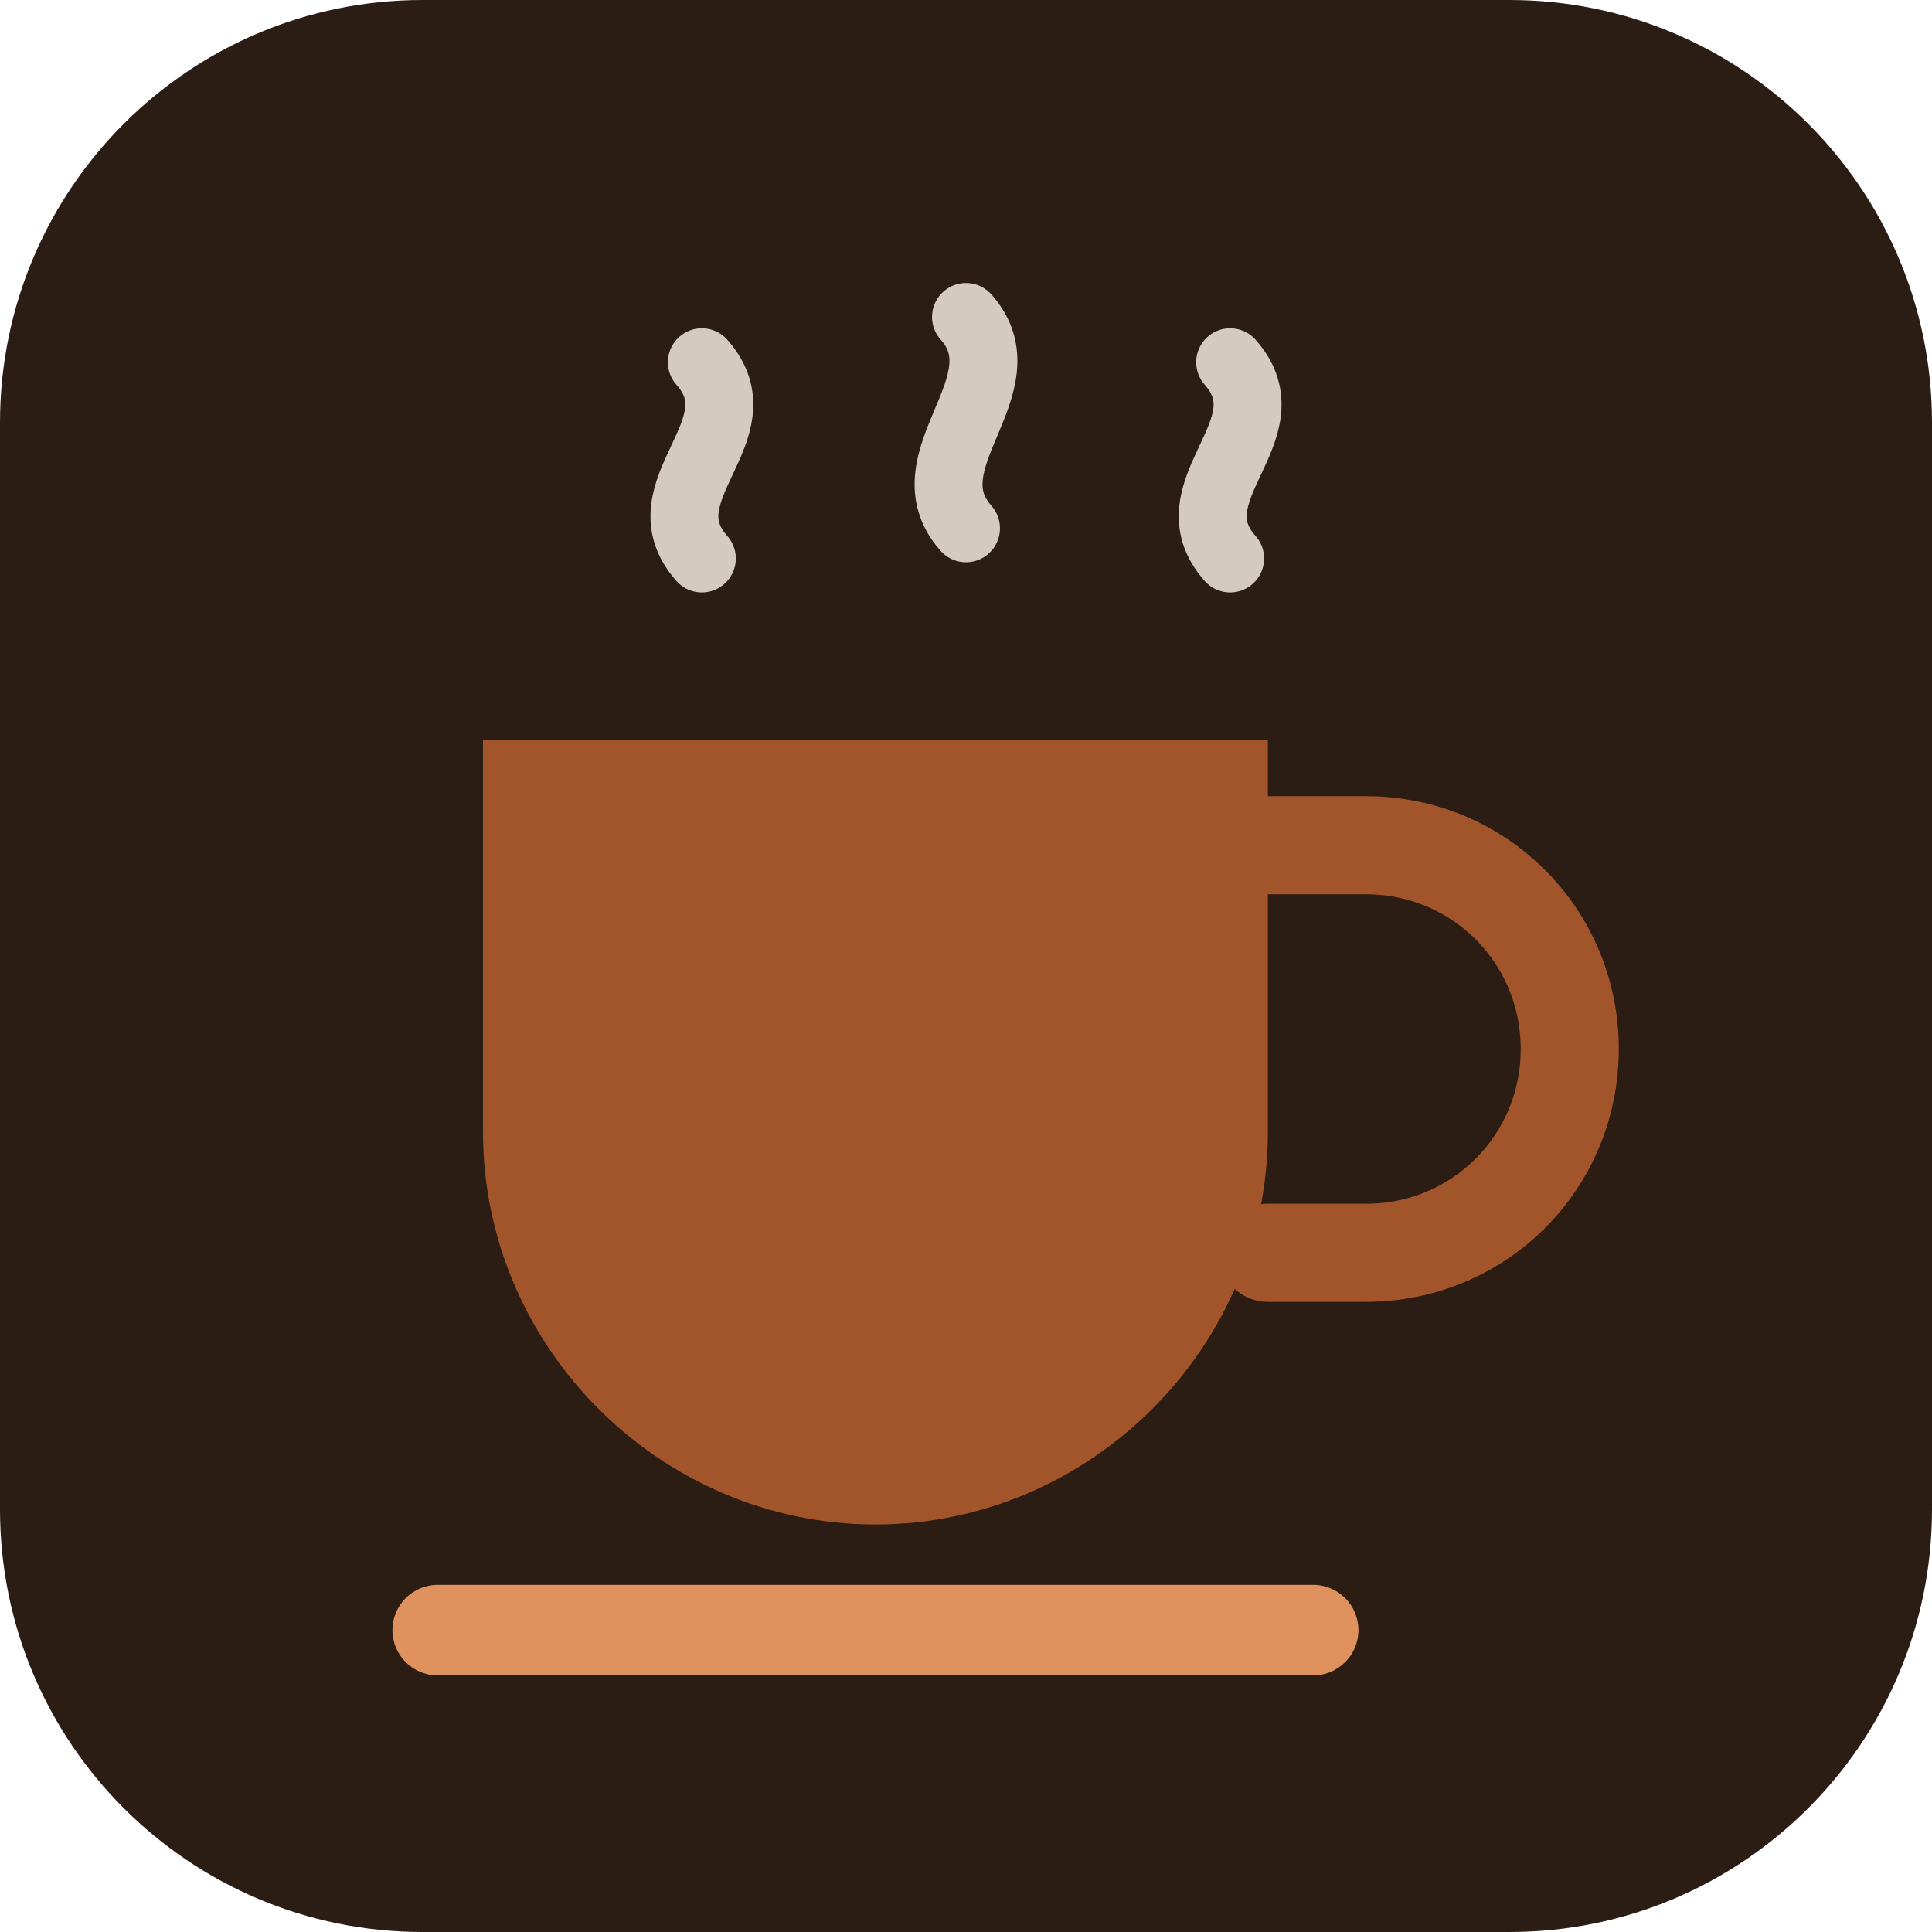
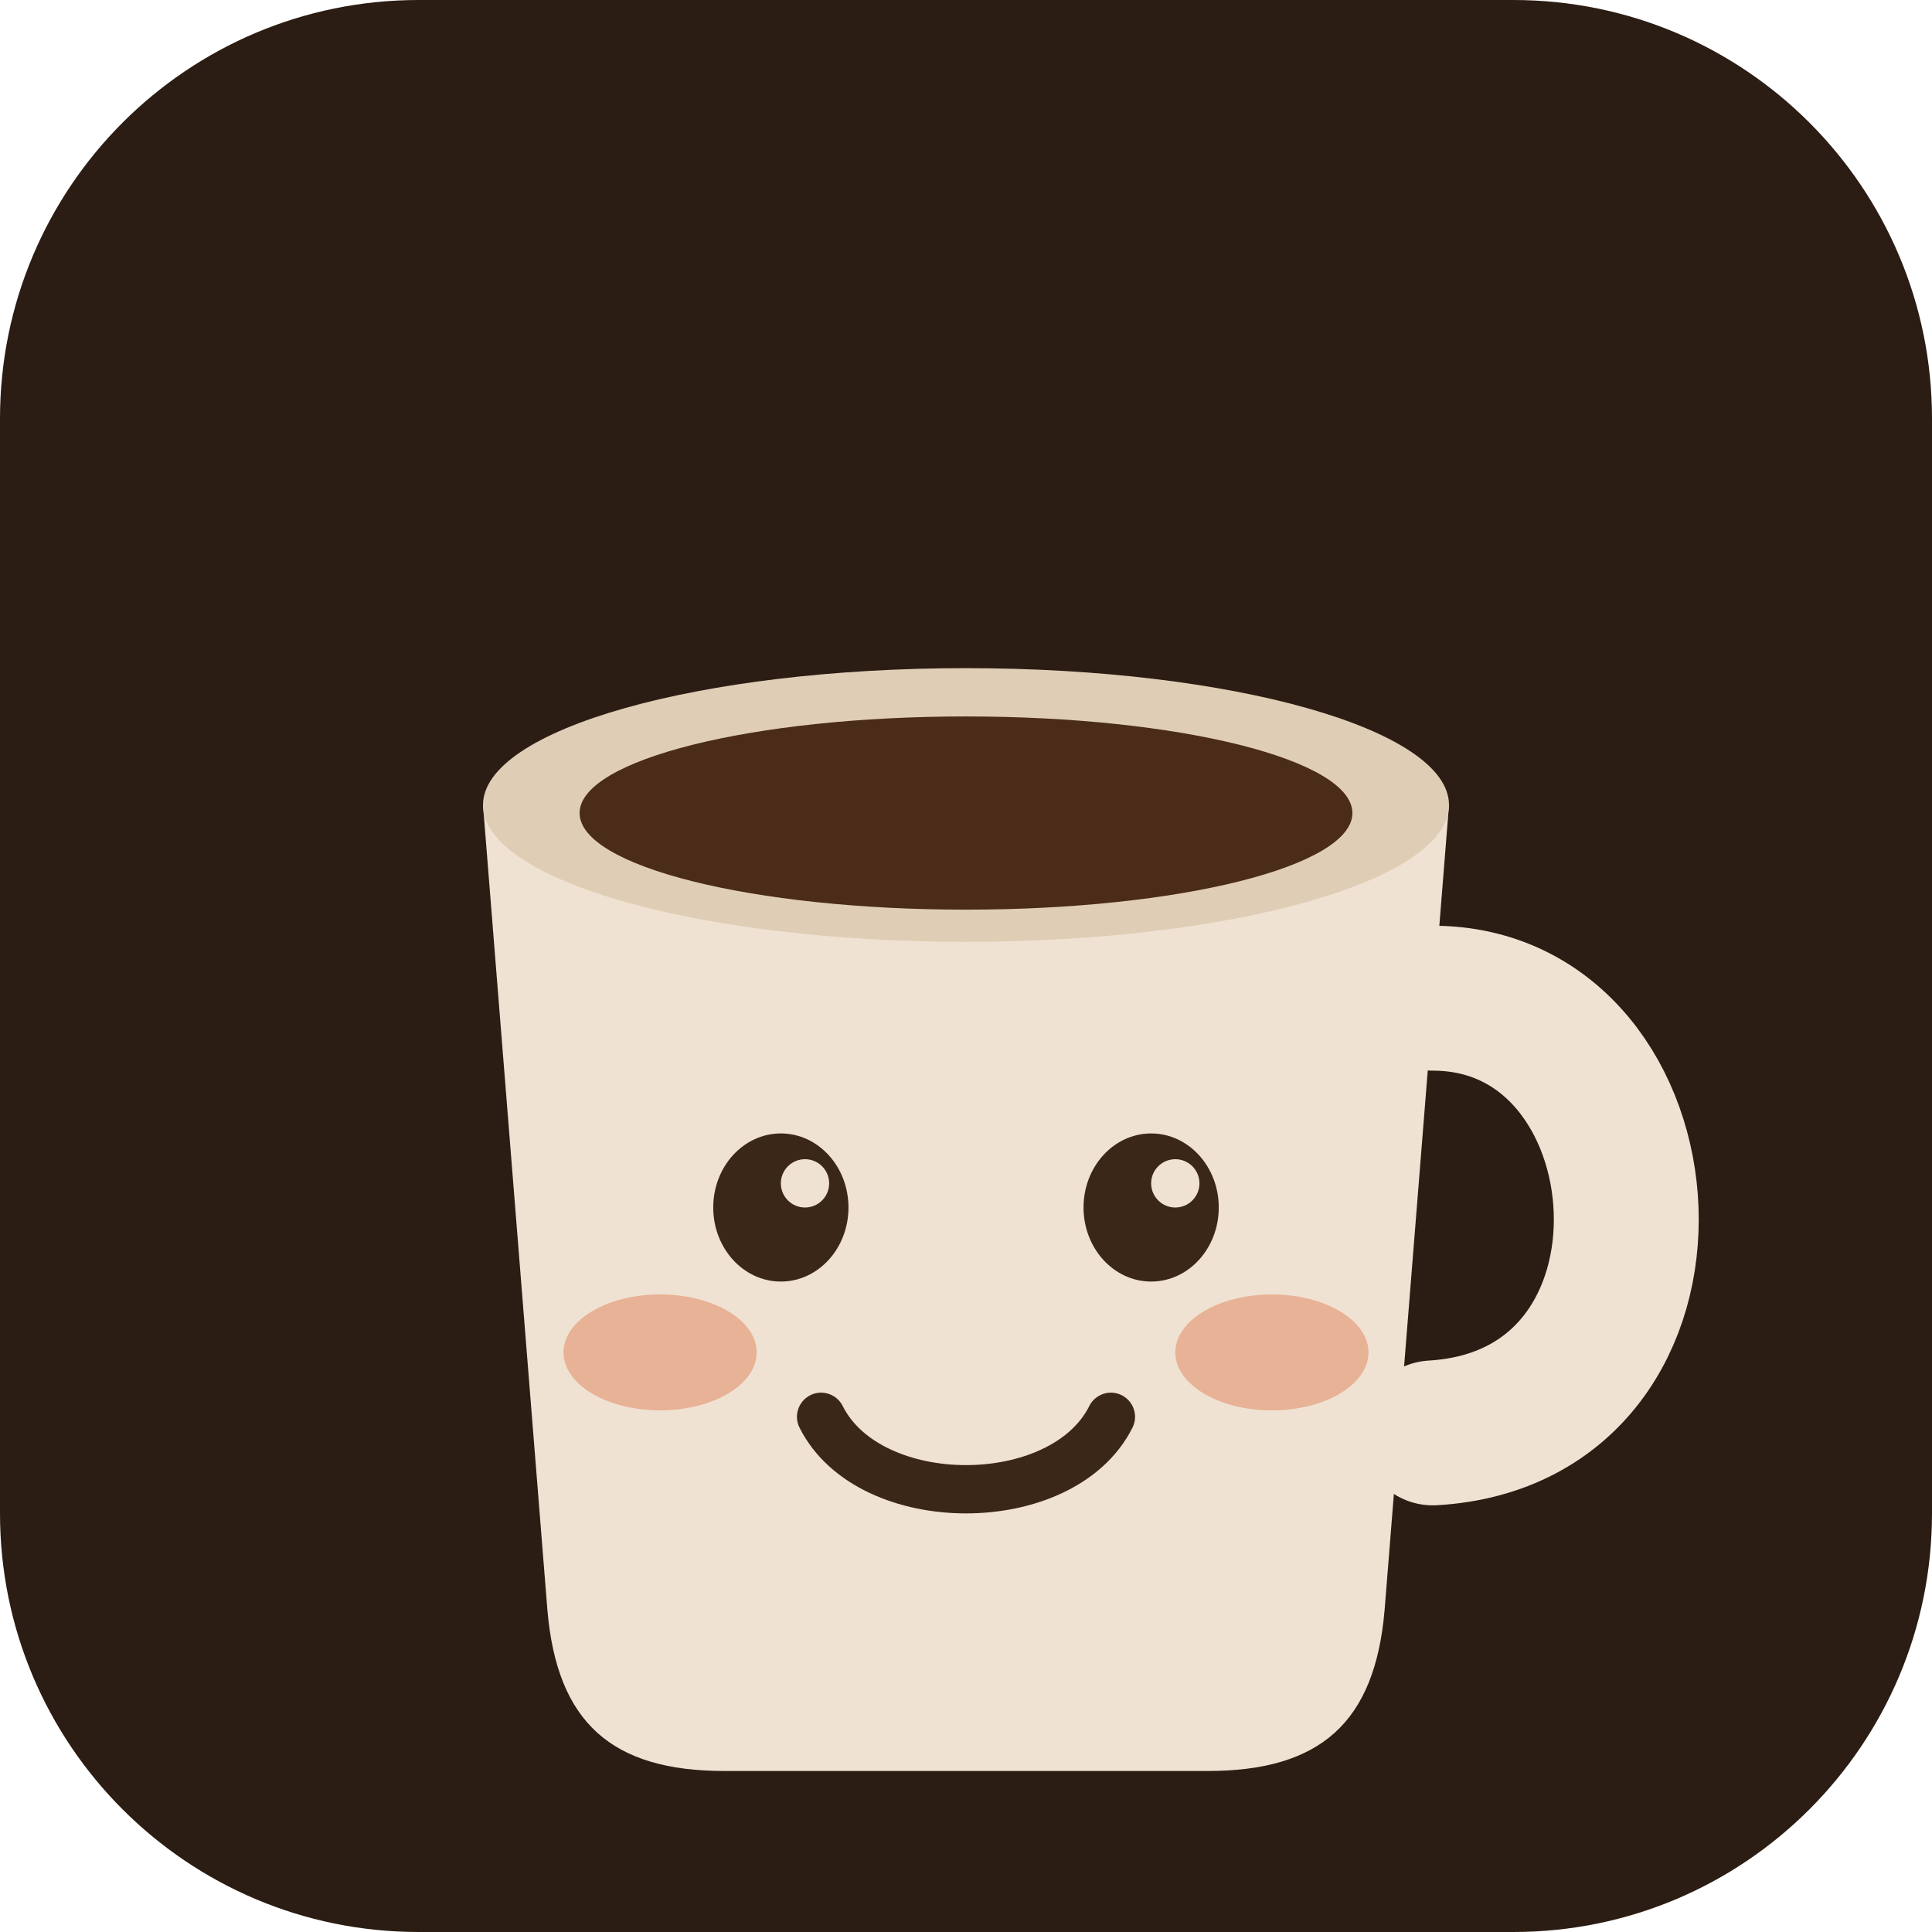
- <svg xmlns="http://www.w3.org/2000/svg" viewBox="0 0 512 512">
-   <rect width="512" height="512" rx="112" fill="#2b1d13" />
-   <path d="M128 196h208v104c0 57-47 104-104 104s-104-47-104-104V196z" fill="#a2542a" />
-   <path d="M336 224h26c30 0 54 24 54 54s-24 54-54 54h-26" fill="none" stroke="#a2542a" stroke-width="26" stroke-linecap="round" />
-   <rect x="104" y="420" width="256" height="24" rx="12" fill="#e0925e" />
-   <g stroke="#f3e9dd" stroke-width="18" stroke-linecap="round" fill="none" opacity="0.85">
-     <path d="M186 148c-16-18 16-34 0-52" />
-     <path d="M256 140c-16-18 16-38 0-56" />
-     <path d="M326 148c-16-18 16-34 0-52" />
+ <svg xmlns="http://www.w3.org/2000/svg" viewBox="0 0 120 120">
+   <rect width="120" height="120" rx="26" fill="#2b1d13" />
+   <g transform="translate(0,4)">
+     <path d="M89 58c15 0 17 26 0 27" stroke="#f0e2d2" stroke-width="9" stroke-linecap="round" fill="none" />
+     <path d="M30 46h60l-4 50c-.6 7-4 10-11 10H45c-7 0-10.4-3-11-10z" fill="#f0e2d2" />
+     <ellipse cx="60" cy="46" rx="30" ry="8.5" fill="#e0cdb6" />
+     <ellipse cx="60" cy="46.5" rx="24" ry="6" fill="#4a2c18" />
+     <ellipse cx="41" cy="80" rx="6" ry="3.6" fill="#e08a63" opacity="0.55" />
+     <ellipse cx="79" cy="80" rx="6" ry="3.6" fill="#e08a63" opacity="0.55" />
+     <ellipse cx="48.5" cy="71" rx="4.2" ry="4.6" fill="#3b2718" />
+     <ellipse cx="71.5" cy="71" rx="4.2" ry="4.6" fill="#3b2718" />
+     <circle cx="50" cy="69.5" r="1.5" fill="#f0e2d2" />
+     <circle cx="73" cy="69.5" r="1.5" fill="#f0e2d2" />
+     <path d="M51 84c3 6 15 6 18 0" stroke="#3b2718" stroke-width="3" stroke-linecap="round" fill="none" />
  </g>
</svg>
